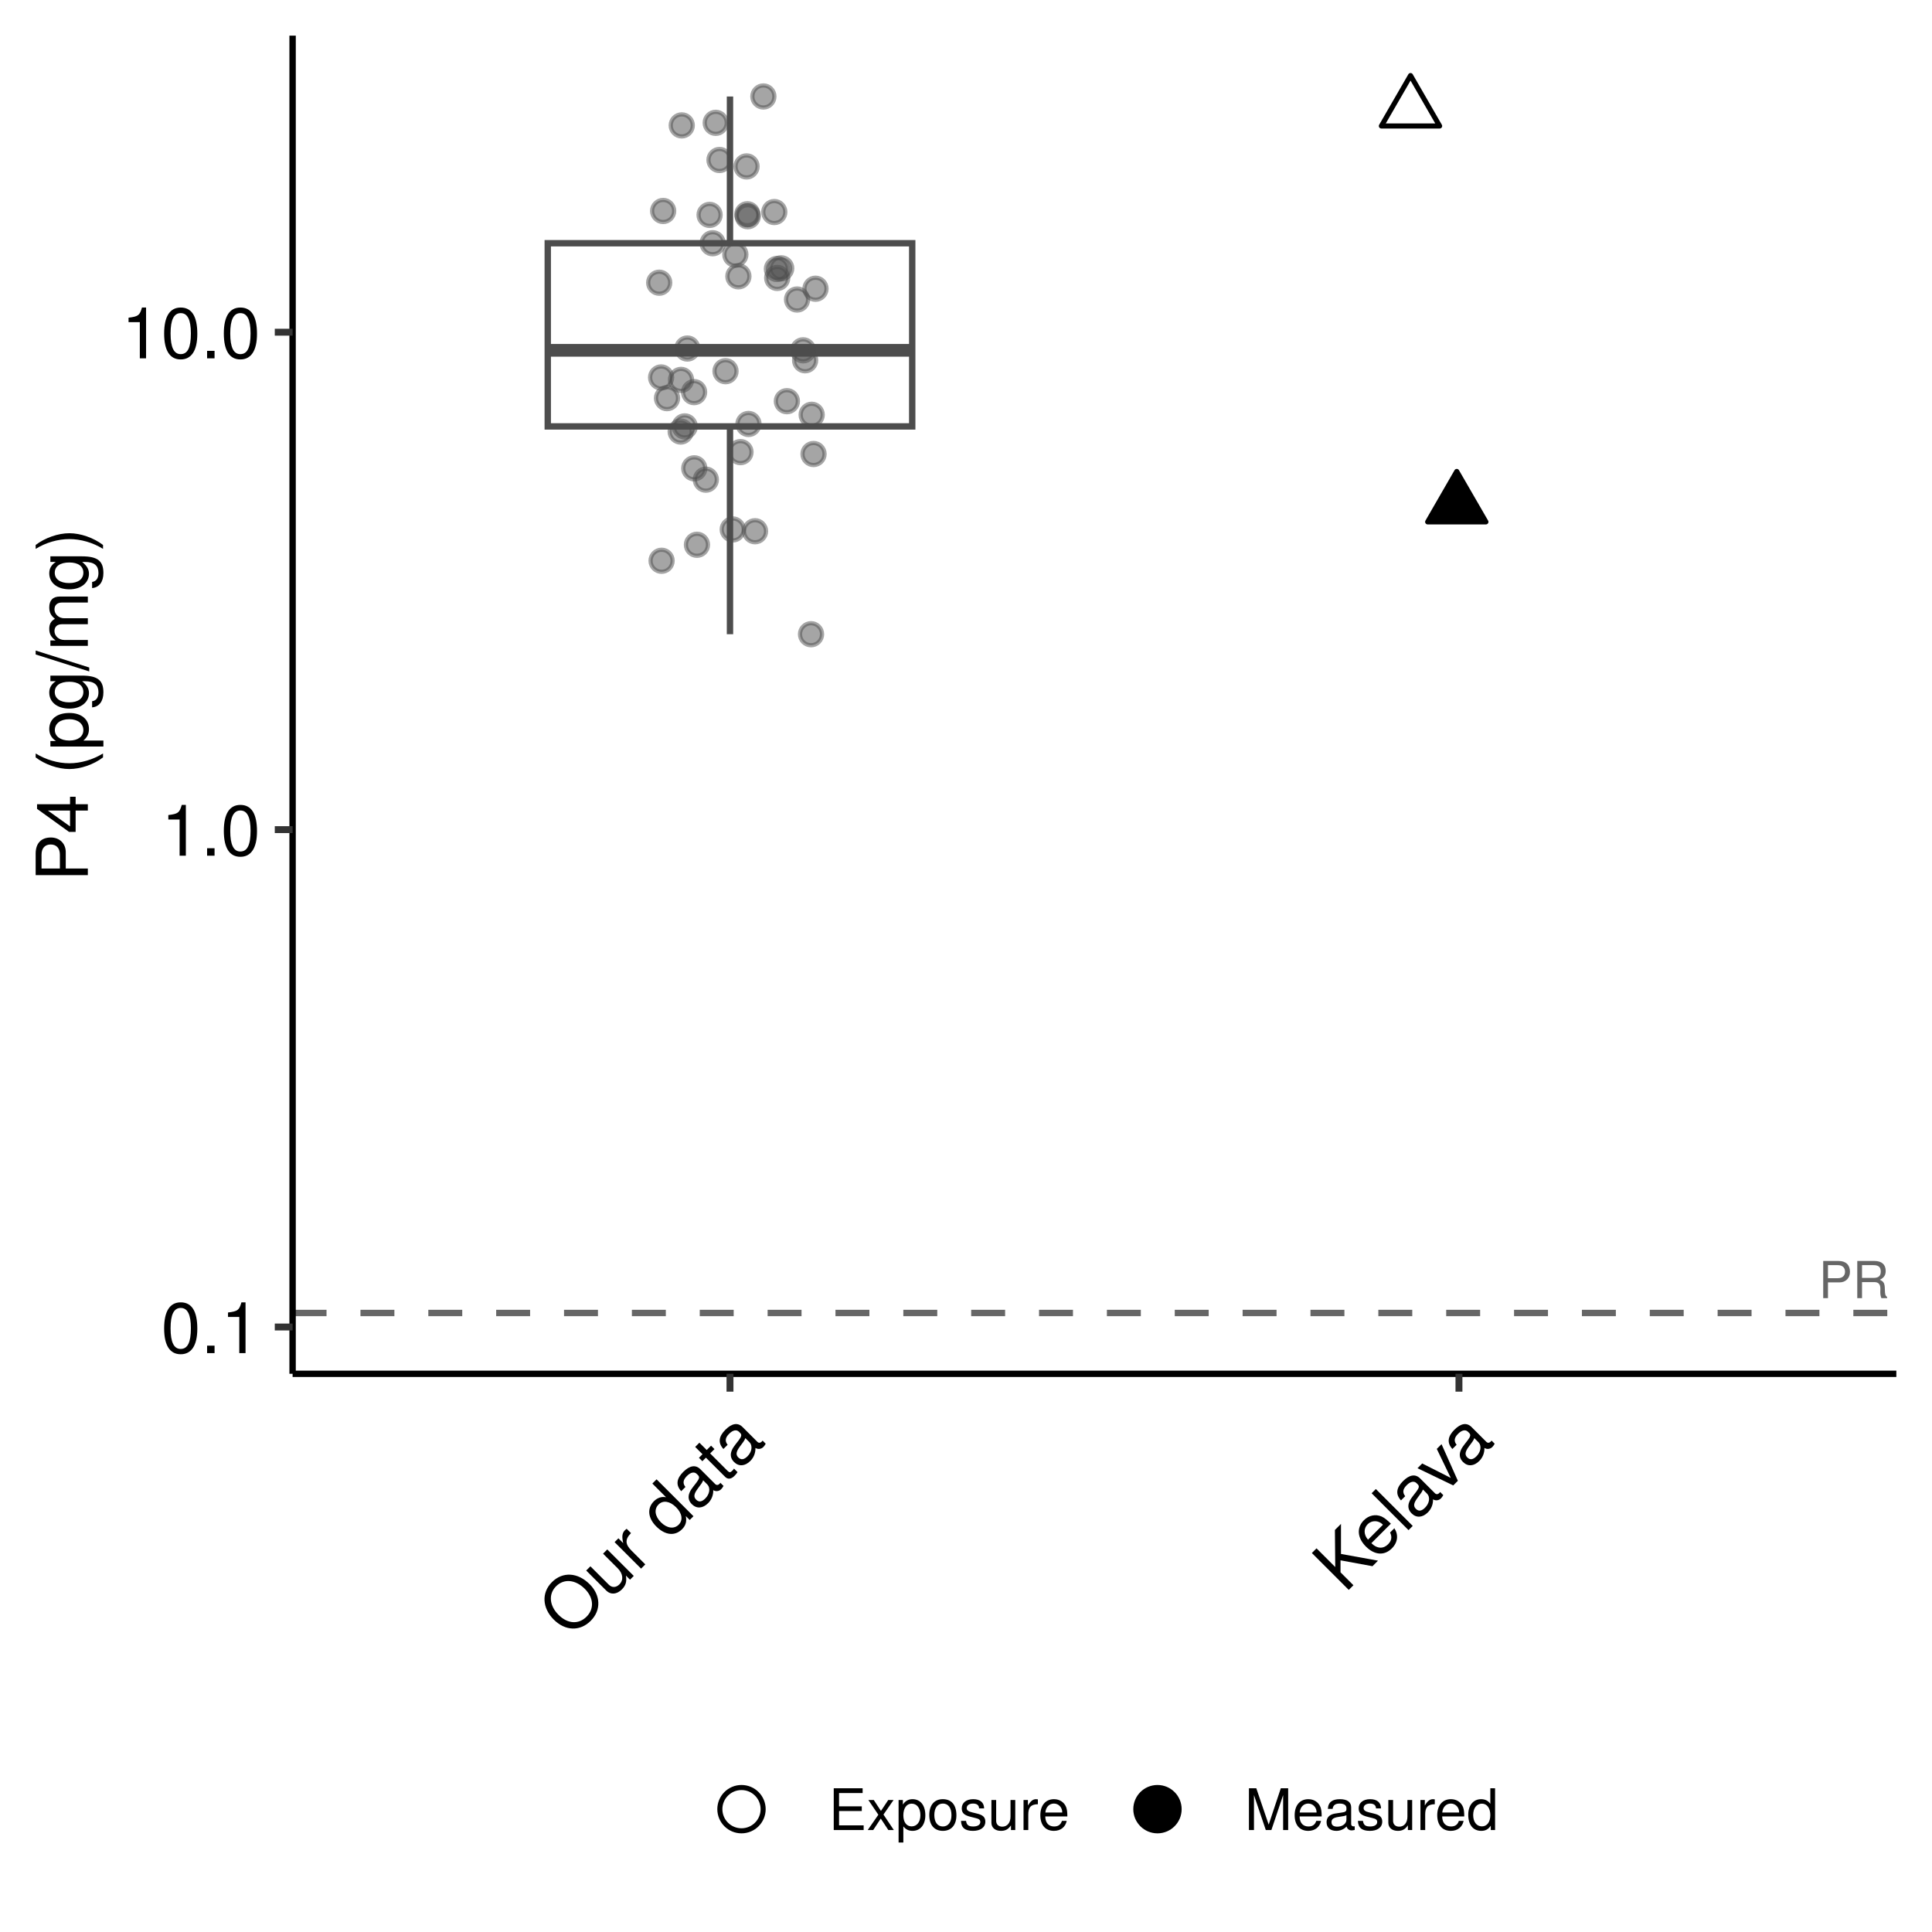
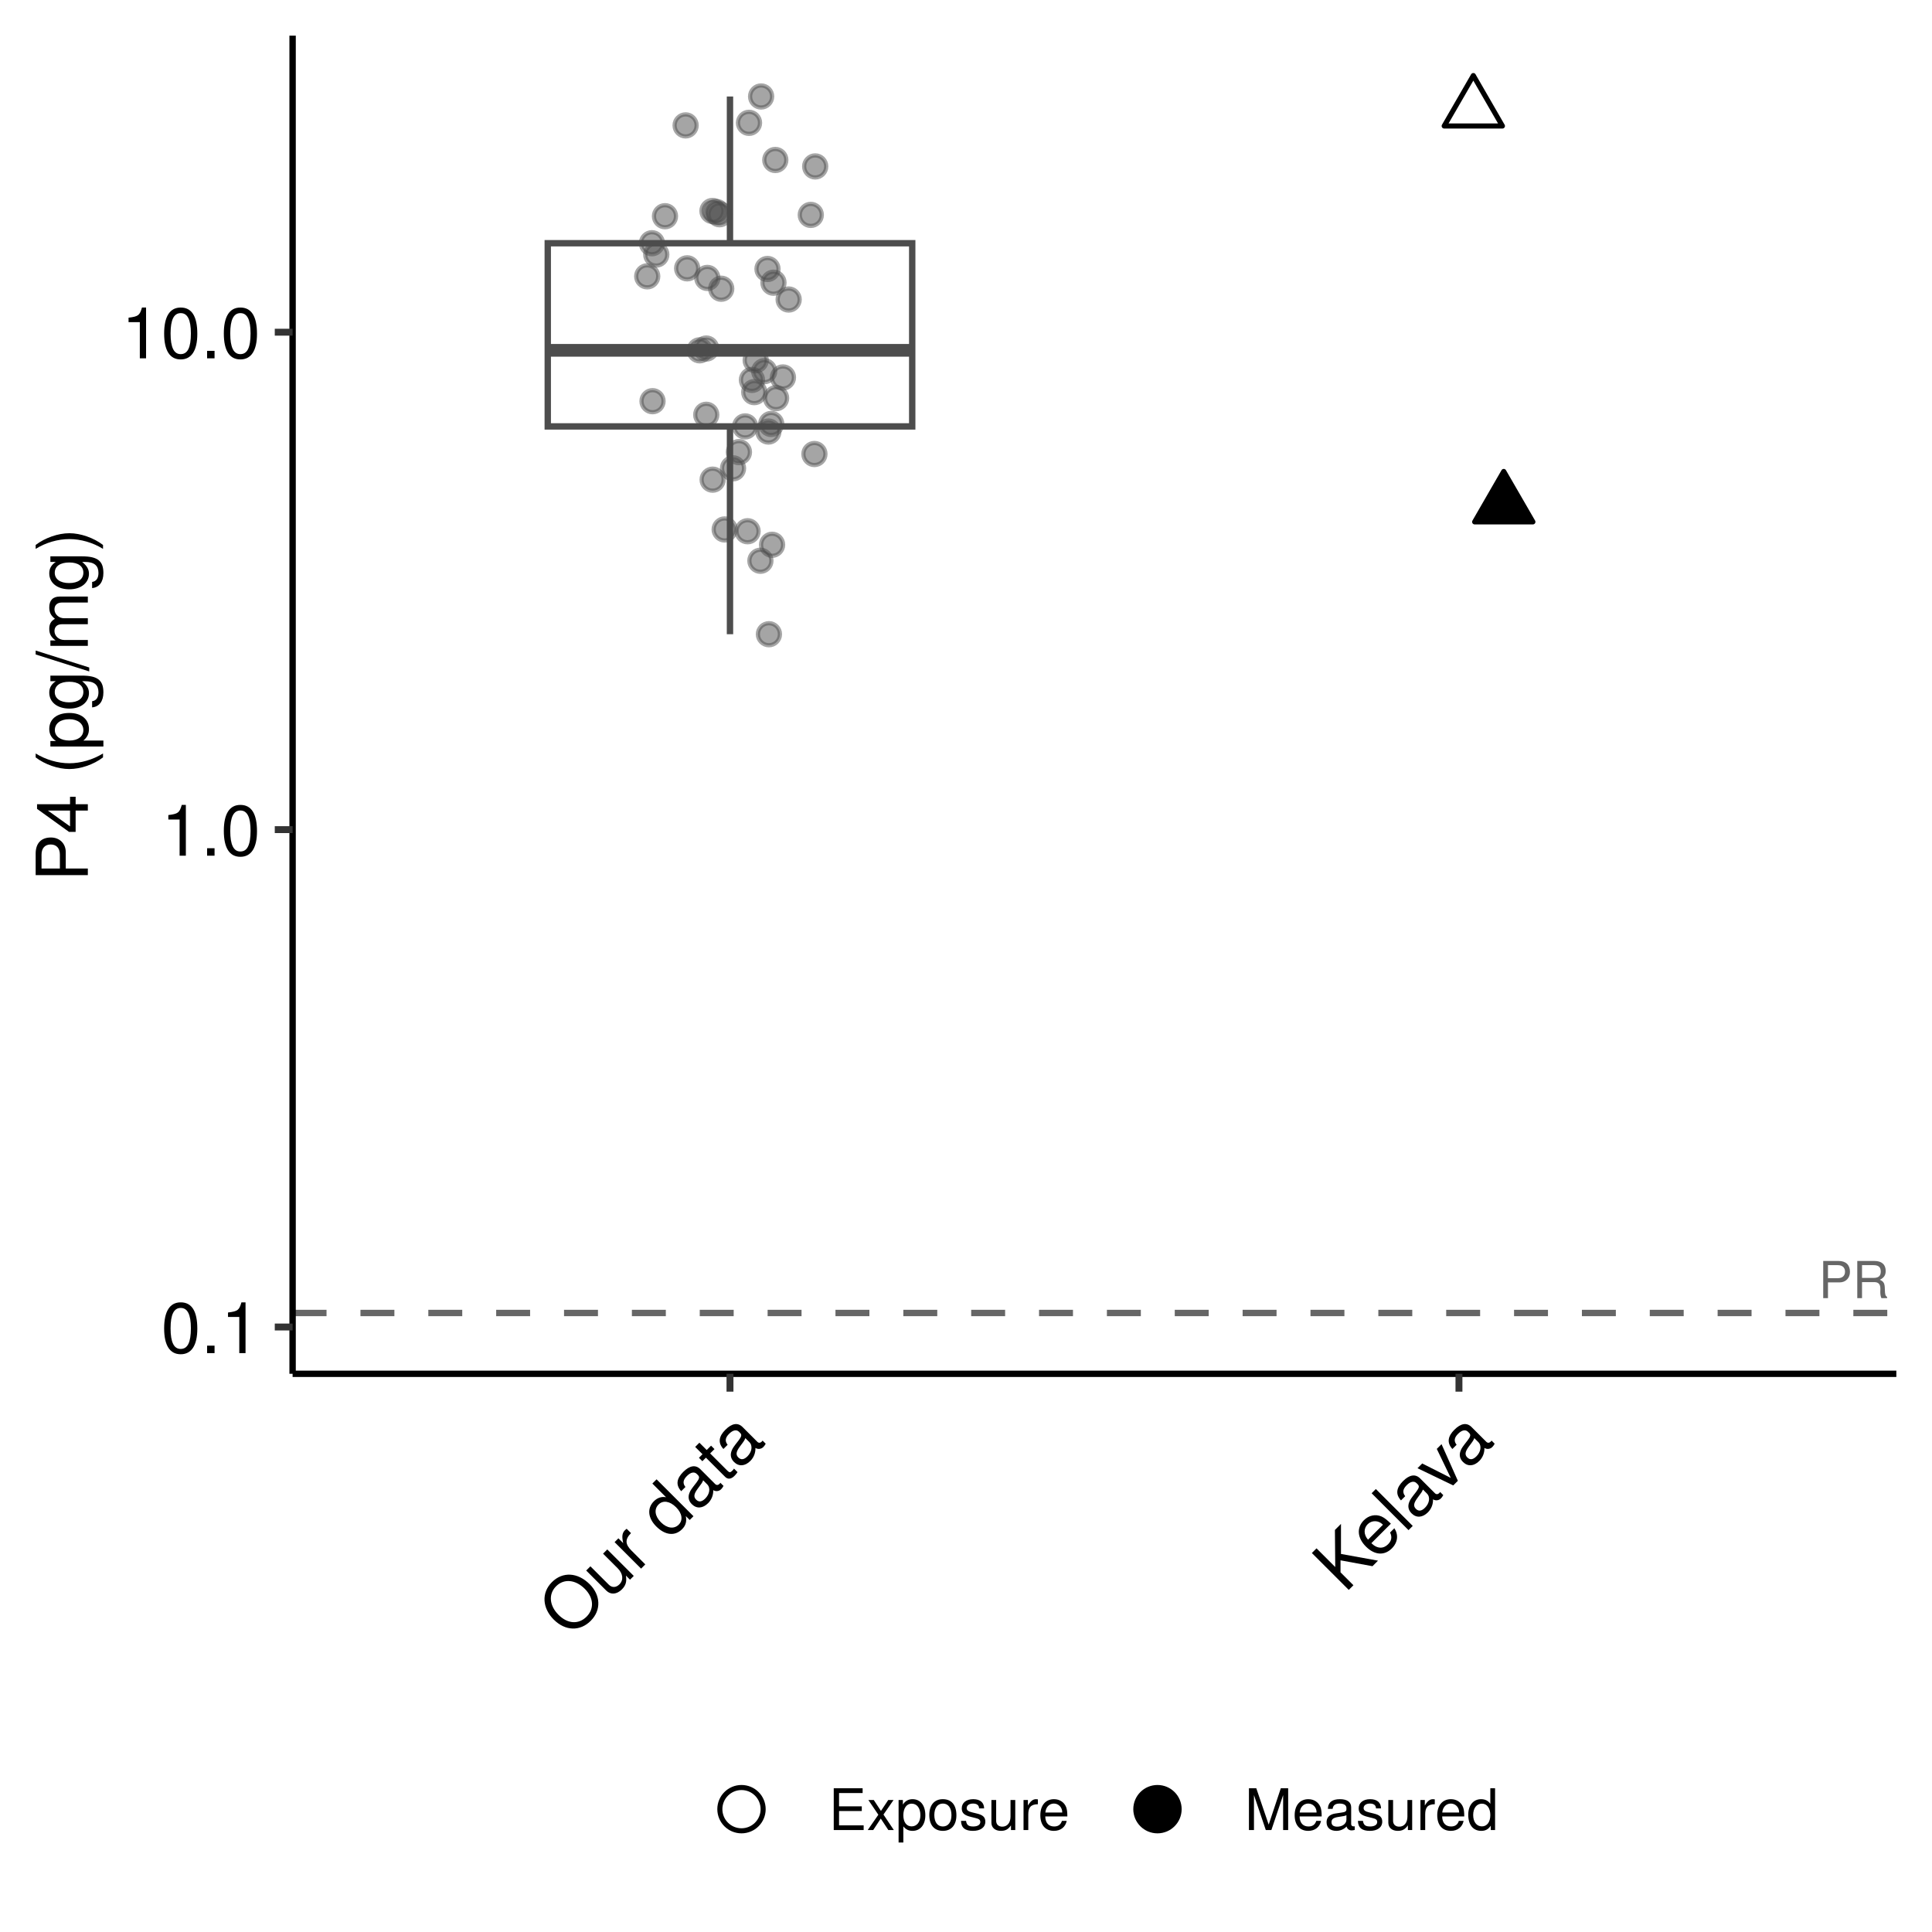
<svg xmlns="http://www.w3.org/2000/svg" class="svglite" width="324.00pt" height="324.00pt" viewBox="0 0 324.00 324.00">
  <defs>
    <style type="text/css">
    .svglite line, .svglite polyline, .svglite polygon, .svglite path, .svglite rect, .svglite circle {
      fill: none;
      stroke: #000000;
      stroke-linecap: round;
      stroke-linejoin: round;
      stroke-miterlimit: 10.00;
    }
    .svglite text {
      white-space: pre;
    }
  </style>
  </defs>
  <rect width="100%" height="100%" style="stroke: none; fill: #FFFFFF;" />
  <defs>
    <clipPath id="cpMC4wMHwzMjQuMDB8MC4wMHwzMjQuMDA=">
      <rect x="0.00" y="0.00" width="324.00" height="324.00" />
    </clipPath>
  </defs>
  <g clip-path="url(#cpMC4wMHwzMjQuMDB8MC4wMHwzMjQuMDA=)">
    <rect x="0.00" y="0.00" width="324.00" height="324.00" style="stroke-width: 1.16; stroke: #FFFFFF; fill: #FFFFFF;" />
  </g>
  <defs>
    <clipPath id="cpNDkuMDd8MzE4LjAyfDUuOTh8MjMwLjM5">
      <rect x="49.07" y="5.98" width="268.95" height="224.41" />
    </clipPath>
  </defs>
  <g clip-path="url(#cpNDkuMDd8MzE4LjAyfDUuOTh8MjMwLjM5)">
    <rect x="49.07" y="5.98" width="268.95" height="224.41" style="stroke-width: 1.16; stroke: none; fill: #FFFFFF;" />
    <line x1="122.42" y1="40.79" x2="122.42" y2="16.18" style="stroke-width: 1.07; stroke: #4D4D4D; stroke-linecap: butt;" />
    <line x1="122.42" y1="71.51" x2="122.42" y2="106.36" style="stroke-width: 1.07; stroke: #4D4D4D; stroke-linecap: butt;" />
    <polygon points="91.86,40.79 91.86,71.51 152.98,71.51 152.98,40.79 91.86,40.79 " style="stroke-width: 1.07; stroke: #4D4D4D; stroke-linecap: butt; stroke-linejoin: miter; fill: #FFFFFF;" />
    <line x1="91.86" y1="58.75" x2="152.98" y2="58.75" style="stroke-width: 2.13; stroke: #4D4D4D; stroke-linecap: butt; stroke-linejoin: miter;" />
-     <circle cx="130.29" cy="45.11" r="1.85" style="stroke-width: 0.71; stroke: #4D4D4D; stroke-opacity: 0.50; fill: #4D4D4D; fill-opacity: 0.50;" />
-     <circle cx="130.34" cy="46.61" r="1.85" style="stroke-width: 0.71; stroke: #4D4D4D; stroke-opacity: 0.50; fill: #4D4D4D; fill-opacity: 0.50;" />
-     <circle cx="111.21" cy="35.38" r="1.85" style="stroke-width: 0.71; stroke: #4D4D4D; stroke-opacity: 0.50; fill: #4D4D4D; fill-opacity: 0.50;" />
-     <circle cx="134.68" cy="58.75" r="1.85" style="stroke-width: 0.71; stroke: #4D4D4D; stroke-opacity: 0.50; fill: #4D4D4D; fill-opacity: 0.50;" />
-     <circle cx="131.96" cy="67.28" r="1.85" style="stroke-width: 0.71; stroke: #4D4D4D; stroke-opacity: 0.50; fill: #4D4D4D; fill-opacity: 0.50;" />
-     <circle cx="135.02" cy="60.42" r="1.85" style="stroke-width: 0.71; stroke: #4D4D4D; stroke-opacity: 0.50; fill: #4D4D4D; fill-opacity: 0.50;" />
-     <circle cx="128.02" cy="16.18" r="1.85" style="stroke-width: 0.71; stroke: #4D4D4D; stroke-opacity: 0.50; fill: #4D4D4D; fill-opacity: 0.50;" />
-     <circle cx="123.83" cy="46.34" r="1.85" style="stroke-width: 0.71; stroke: #4D4D4D; stroke-opacity: 0.50; fill: #4D4D4D; fill-opacity: 0.50;" />
-     <circle cx="125.33" cy="35.93" r="1.85" style="stroke-width: 0.71; stroke: #4D4D4D; stroke-opacity: 0.50; fill: #4D4D4D; fill-opacity: 0.50;" />
-     <circle cx="114.83" cy="71.51" r="1.85" style="stroke-width: 0.71; stroke: #4D4D4D; stroke-opacity: 0.50; fill: #4D4D4D; fill-opacity: 0.50;" />
-     <circle cx="116.40" cy="65.76" r="1.85" style="stroke-width: 0.71; stroke: #4D4D4D; stroke-opacity: 0.50; fill: #4D4D4D; fill-opacity: 0.50;" />
-     <circle cx="110.87" cy="63.30" r="1.85" style="stroke-width: 0.71; stroke: #4D4D4D; stroke-opacity: 0.50; fill: #4D4D4D; fill-opacity: 0.50;" />
-     <circle cx="114.21" cy="63.71" r="1.85" style="stroke-width: 0.71; stroke: #4D4D4D; stroke-opacity: 0.50; fill: #4D4D4D; fill-opacity: 0.50;" />
-     <circle cx="136.12" cy="69.56" r="1.85" style="stroke-width: 0.71; stroke: #4D4D4D; stroke-opacity: 0.50; fill: #4D4D4D; fill-opacity: 0.50;" />
-     <circle cx="133.67" cy="50.23" r="1.85" style="stroke-width: 0.71; stroke: #4D4D4D; stroke-opacity: 0.50; fill: #4D4D4D; fill-opacity: 0.50;" />
-     <circle cx="123.32" cy="42.69" r="1.85" style="stroke-width: 0.71; stroke: #4D4D4D; stroke-opacity: 0.50; fill: #4D4D4D; fill-opacity: 0.50;" />
-     <circle cx="110.95" cy="94.04" r="1.85" style="stroke-width: 0.71; stroke: #4D4D4D; stroke-opacity: 0.50; fill: #4D4D4D; fill-opacity: 0.50;" />
-     <circle cx="114.15" cy="72.37" r="1.85" style="stroke-width: 0.71; stroke: #4D4D4D; stroke-opacity: 0.50; fill: #4D4D4D; fill-opacity: 0.50;" />
-     <circle cx="116.43" cy="78.54" r="1.85" style="stroke-width: 0.71; stroke: #4D4D4D; stroke-opacity: 0.50; fill: #4D4D4D; fill-opacity: 0.50;" />
-     <circle cx="126.62" cy="89.09" r="1.85" style="stroke-width: 0.71; stroke: #4D4D4D; stroke-opacity: 0.50; fill: #4D4D4D; fill-opacity: 0.50;" />
-     <circle cx="119.51" cy="40.79" r="1.85" style="stroke-width: 0.71; stroke: #4D4D4D; stroke-opacity: 0.50; fill: #4D4D4D; fill-opacity: 0.50;" />
-     <circle cx="136.43" cy="76.14" r="1.85" style="stroke-width: 0.71; stroke: #4D4D4D; stroke-opacity: 0.50; fill: #4D4D4D; fill-opacity: 0.50;" />
-     <circle cx="110.55" cy="47.41" r="1.85" style="stroke-width: 0.71; stroke: #4D4D4D; stroke-opacity: 0.50; fill: #4D4D4D; fill-opacity: 0.50;" />
-     <circle cx="114.33" cy="21.03" r="1.85" style="stroke-width: 0.71; stroke: #4D4D4D; stroke-opacity: 0.50; fill: #4D4D4D; fill-opacity: 0.50;" />
-     <circle cx="119.00" cy="36.04" r="1.85" style="stroke-width: 0.71; stroke: #4D4D4D; stroke-opacity: 0.50; fill: #4D4D4D; fill-opacity: 0.50;" />
-     <circle cx="122.88" cy="88.79" r="1.85" style="stroke-width: 0.71; stroke: #4D4D4D; stroke-opacity: 0.50; fill: #4D4D4D; fill-opacity: 0.50;" />
-     <circle cx="125.20" cy="27.91" r="1.85" style="stroke-width: 0.71; stroke: #4D4D4D; stroke-opacity: 0.50; fill: #4D4D4D; fill-opacity: 0.50;" />
-     <circle cx="115.27" cy="58.45" r="1.85" style="stroke-width: 0.71; stroke: #4D4D4D; stroke-opacity: 0.50; fill: #4D4D4D; fill-opacity: 0.50;" />
-     <circle cx="118.37" cy="80.44" r="1.85" style="stroke-width: 0.71; stroke: #4D4D4D; stroke-opacity: 0.50; fill: #4D4D4D; fill-opacity: 0.50;" />
-     <circle cx="120.66" cy="26.83" r="1.85" style="stroke-width: 0.71; stroke: #4D4D4D; stroke-opacity: 0.50; fill: #4D4D4D; fill-opacity: 0.50;" />
-     <circle cx="136.01" cy="106.36" r="1.85" style="stroke-width: 0.71; stroke: #4D4D4D; stroke-opacity: 0.50; fill: #4D4D4D; fill-opacity: 0.50;" />
-     <circle cx="124.18" cy="75.82" r="1.85" style="stroke-width: 0.71; stroke: #4D4D4D; stroke-opacity: 0.50; fill: #4D4D4D; fill-opacity: 0.50;" />
-     <circle cx="111.86" cy="66.77" r="1.85" style="stroke-width: 0.71; stroke: #4D4D4D; stroke-opacity: 0.50; fill: #4D4D4D; fill-opacity: 0.50;" />
-     <circle cx="131.01" cy="45.00" r="1.85" style="stroke-width: 0.71; stroke: #4D4D4D; stroke-opacity: 0.50; fill: #4D4D4D; fill-opacity: 0.50;" />
-     <circle cx="125.40" cy="36.26" r="1.85" style="stroke-width: 0.71; stroke: #4D4D4D; stroke-opacity: 0.50; fill: #4D4D4D; fill-opacity: 0.50;" />
-     <circle cx="120.03" cy="20.60" r="1.85" style="stroke-width: 0.71; stroke: #4D4D4D; stroke-opacity: 0.50; fill: #4D4D4D; fill-opacity: 0.50;" />
-     <circle cx="125.52" cy="71.10" r="1.85" style="stroke-width: 0.71; stroke: #4D4D4D; stroke-opacity: 0.50; fill: #4D4D4D; fill-opacity: 0.50;" />
-     <circle cx="116.88" cy="91.36" r="1.85" style="stroke-width: 0.71; stroke: #4D4D4D; stroke-opacity: 0.50; fill: #4D4D4D; fill-opacity: 0.50;" />
-     <circle cx="136.76" cy="48.42" r="1.85" style="stroke-width: 0.71; stroke: #4D4D4D; stroke-opacity: 0.50; fill: #4D4D4D; fill-opacity: 0.50;" />
-     <circle cx="121.67" cy="62.25" r="1.85" style="stroke-width: 0.71; stroke: #4D4D4D; stroke-opacity: 0.50; fill: #4D4D4D; fill-opacity: 0.50;" />
-     <circle cx="129.85" cy="35.56" r="1.85" style="stroke-width: 0.71; stroke: #4D4D4D; stroke-opacity: 0.50; fill: #4D4D4D; fill-opacity: 0.50;" />
-     <polygon points="236.55,12.67 241.43,21.13 231.66,21.13 " style="stroke-width: 0.85; fill: #FFFFFF;" />
-     <polygon points="244.30,79.06 249.19,87.52 239.42,87.52 " style="stroke-width: 0.85; fill: #000000;" />
+     <circle cx="128.71" cy="45.11" r="1.85" style="stroke-width: 0.71; stroke: #4D4D4D; stroke-opacity: 0.50; fill: #4D4D4D; fill-opacity: 0.50;" />
+     <circle cx="118.62" cy="46.61" r="1.85" style="stroke-width: 0.71; stroke: #4D4D4D; stroke-opacity: 0.50; fill: #4D4D4D; fill-opacity: 0.50;" />
+     <circle cx="119.48" cy="35.38" r="1.85" style="stroke-width: 0.71; stroke: #4D4D4D; stroke-opacity: 0.50; fill: #4D4D4D; fill-opacity: 0.50;" />
+     <circle cx="117.33" cy="58.75" r="1.85" style="stroke-width: 0.71; stroke: #4D4D4D; stroke-opacity: 0.50; fill: #4D4D4D; fill-opacity: 0.50;" />
+     <circle cx="109.43" cy="67.28" r="1.85" style="stroke-width: 0.71; stroke: #4D4D4D; stroke-opacity: 0.50; fill: #4D4D4D; fill-opacity: 0.50;" />
+     <circle cx="126.73" cy="60.42" r="1.85" style="stroke-width: 0.71; stroke: #4D4D4D; stroke-opacity: 0.50; fill: #4D4D4D; fill-opacity: 0.50;" />
+     <circle cx="127.64" cy="16.18" r="1.85" style="stroke-width: 0.71; stroke: #4D4D4D; stroke-opacity: 0.50; fill: #4D4D4D; fill-opacity: 0.50;" />
+     <circle cx="108.54" cy="46.34" r="1.85" style="stroke-width: 0.71; stroke: #4D4D4D; stroke-opacity: 0.50; fill: #4D4D4D; fill-opacity: 0.50;" />
+     <circle cx="120.67" cy="35.93" r="1.85" style="stroke-width: 0.71; stroke: #4D4D4D; stroke-opacity: 0.50; fill: #4D4D4D; fill-opacity: 0.50;" />
+     <circle cx="124.96" cy="71.51" r="1.85" style="stroke-width: 0.71; stroke: #4D4D4D; stroke-opacity: 0.50; fill: #4D4D4D; fill-opacity: 0.50;" />
+     <circle cx="126.49" cy="65.76" r="1.85" style="stroke-width: 0.71; stroke: #4D4D4D; stroke-opacity: 0.50; fill: #4D4D4D; fill-opacity: 0.50;" />
+     <circle cx="131.30" cy="63.30" r="1.85" style="stroke-width: 0.71; stroke: #4D4D4D; stroke-opacity: 0.50; fill: #4D4D4D; fill-opacity: 0.50;" />
+     <circle cx="126.10" cy="63.71" r="1.85" style="stroke-width: 0.71; stroke: #4D4D4D; stroke-opacity: 0.50; fill: #4D4D4D; fill-opacity: 0.50;" />
+     <circle cx="118.44" cy="69.56" r="1.85" style="stroke-width: 0.71; stroke: #4D4D4D; stroke-opacity: 0.50; fill: #4D4D4D; fill-opacity: 0.50;" />
+     <circle cx="132.26" cy="50.23" r="1.85" style="stroke-width: 0.71; stroke: #4D4D4D; stroke-opacity: 0.50; fill: #4D4D4D; fill-opacity: 0.50;" />
+     <circle cx="110.06" cy="42.69" r="1.85" style="stroke-width: 0.71; stroke: #4D4D4D; stroke-opacity: 0.50; fill: #4D4D4D; fill-opacity: 0.50;" />
+     <circle cx="127.52" cy="94.04" r="1.85" style="stroke-width: 0.71; stroke: #4D4D4D; stroke-opacity: 0.50; fill: #4D4D4D; fill-opacity: 0.50;" />
+     <circle cx="128.86" cy="72.37" r="1.85" style="stroke-width: 0.71; stroke: #4D4D4D; stroke-opacity: 0.50; fill: #4D4D4D; fill-opacity: 0.50;" />
+     <circle cx="122.93" cy="78.54" r="1.85" style="stroke-width: 0.71; stroke: #4D4D4D; stroke-opacity: 0.50; fill: #4D4D4D; fill-opacity: 0.50;" />
+     <circle cx="125.37" cy="89.09" r="1.85" style="stroke-width: 0.71; stroke: #4D4D4D; stroke-opacity: 0.50; fill: #4D4D4D; fill-opacity: 0.50;" />
+     <circle cx="109.33" cy="40.79" r="1.85" style="stroke-width: 0.71; stroke: #4D4D4D; stroke-opacity: 0.50; fill: #4D4D4D; fill-opacity: 0.50;" />
+     <circle cx="136.58" cy="76.14" r="1.85" style="stroke-width: 0.71; stroke: #4D4D4D; stroke-opacity: 0.50; fill: #4D4D4D; fill-opacity: 0.50;" />
+     <circle cx="129.71" cy="47.41" r="1.85" style="stroke-width: 0.71; stroke: #4D4D4D; stroke-opacity: 0.50; fill: #4D4D4D; fill-opacity: 0.50;" />
+     <circle cx="114.98" cy="21.03" r="1.85" style="stroke-width: 0.71; stroke: #4D4D4D; stroke-opacity: 0.50; fill: #4D4D4D; fill-opacity: 0.50;" />
+     <circle cx="135.97" cy="36.04" r="1.85" style="stroke-width: 0.71; stroke: #4D4D4D; stroke-opacity: 0.50; fill: #4D4D4D; fill-opacity: 0.50;" />
+     <circle cx="121.53" cy="88.79" r="1.85" style="stroke-width: 0.71; stroke: #4D4D4D; stroke-opacity: 0.50; fill: #4D4D4D; fill-opacity: 0.50;" />
+     <circle cx="136.71" cy="27.91" r="1.85" style="stroke-width: 0.71; stroke: #4D4D4D; stroke-opacity: 0.50; fill: #4D4D4D; fill-opacity: 0.50;" />
+     <circle cx="118.44" cy="58.45" r="1.85" style="stroke-width: 0.71; stroke: #4D4D4D; stroke-opacity: 0.50; fill: #4D4D4D; fill-opacity: 0.50;" />
+     <circle cx="119.51" cy="80.44" r="1.85" style="stroke-width: 0.71; stroke: #4D4D4D; stroke-opacity: 0.50; fill: #4D4D4D; fill-opacity: 0.50;" />
+     <circle cx="130.02" cy="26.83" r="1.85" style="stroke-width: 0.71; stroke: #4D4D4D; stroke-opacity: 0.50; fill: #4D4D4D; fill-opacity: 0.50;" />
+     <circle cx="128.95" cy="106.36" r="1.85" style="stroke-width: 0.71; stroke: #4D4D4D; stroke-opacity: 0.50; fill: #4D4D4D; fill-opacity: 0.50;" />
+     <circle cx="123.92" cy="75.82" r="1.85" style="stroke-width: 0.71; stroke: #4D4D4D; stroke-opacity: 0.50; fill: #4D4D4D; fill-opacity: 0.50;" />
+     <circle cx="130.15" cy="66.77" r="1.85" style="stroke-width: 0.71; stroke: #4D4D4D; stroke-opacity: 0.50; fill: #4D4D4D; fill-opacity: 0.50;" />
+     <circle cx="115.24" cy="45.00" r="1.85" style="stroke-width: 0.71; stroke: #4D4D4D; stroke-opacity: 0.50; fill: #4D4D4D; fill-opacity: 0.50;" />
+     <circle cx="111.52" cy="36.26" r="1.85" style="stroke-width: 0.71; stroke: #4D4D4D; stroke-opacity: 0.50; fill: #4D4D4D; fill-opacity: 0.50;" />
+     <circle cx="125.61" cy="20.60" r="1.85" style="stroke-width: 0.71; stroke: #4D4D4D; stroke-opacity: 0.50; fill: #4D4D4D; fill-opacity: 0.50;" />
+     <circle cx="129.33" cy="71.10" r="1.85" style="stroke-width: 0.71; stroke: #4D4D4D; stroke-opacity: 0.50; fill: #4D4D4D; fill-opacity: 0.50;" />
+     <circle cx="129.48" cy="91.36" r="1.85" style="stroke-width: 0.71; stroke: #4D4D4D; stroke-opacity: 0.50; fill: #4D4D4D; fill-opacity: 0.50;" />
+     <circle cx="120.95" cy="48.42" r="1.85" style="stroke-width: 0.71; stroke: #4D4D4D; stroke-opacity: 0.50; fill: #4D4D4D; fill-opacity: 0.50;" />
+     <circle cx="128.16" cy="62.25" r="1.85" style="stroke-width: 0.71; stroke: #4D4D4D; stroke-opacity: 0.50; fill: #4D4D4D; fill-opacity: 0.50;" />
+     <circle cx="120.16" cy="35.56" r="1.85" style="stroke-width: 0.71; stroke: #4D4D4D; stroke-opacity: 0.50; fill: #4D4D4D; fill-opacity: 0.50;" />
+     <polygon points="247.08,12.67 251.96,21.13 242.19,21.13 " style="stroke-width: 0.85; fill: #FFFFFF;" />
+     <polygon points="252.18,79.06 257.07,87.52 247.30,87.52 " style="stroke-width: 0.85; fill: #000000;" />
    <line x1="49.07" y1="220.19" x2="318.02" y2="220.19" style="stroke-width: 1.07; stroke: #666666; stroke-dasharray: 5.69,5.69; stroke-linecap: butt;" />
    <text x="316.84" y="217.70" text-anchor="end" style="font-size: 8.54px; font-weight: 0;fill: #666666; font-family: &quot;TeX Gyre Heros&quot;;" textLength="11.84px" lengthAdjust="spacingAndGlyphs">PR</text>
  </g>
  <g clip-path="url(#cpMC4wMHwzMjQuMDB8MC4wMHwzMjQuMDA=)">
    <polyline points="49.07,230.39 49.07,5.98 " style="stroke-width: 1.07; stroke-linecap: butt;" />
    <text x="43.69" y="226.92" text-anchor="end" style="font-size: 12.00px; font-weight: 0; font-family: &quot;TeX Gyre Heros&quot;;" textLength="16.68px" lengthAdjust="spacingAndGlyphs">0.1</text>
    <text x="43.69" y="143.50" text-anchor="end" style="font-size: 12.00px; font-weight: 0; font-family: &quot;TeX Gyre Heros&quot;;" textLength="16.68px" lengthAdjust="spacingAndGlyphs">1.0</text>
    <text x="43.69" y="60.09" text-anchor="end" style="font-size: 12.00px; font-weight: 0; font-family: &quot;TeX Gyre Heros&quot;;" textLength="23.36px" lengthAdjust="spacingAndGlyphs">10.0</text>
    <polyline points="46.08,222.54 49.07,222.54 " style="stroke-width: 1.16; stroke: #333333; stroke-linecap: butt;" />
    <polyline points="46.08,139.13 49.07,139.13 " style="stroke-width: 1.16; stroke: #333333; stroke-linecap: butt;" />
    <polyline points="46.08,55.71 49.07,55.71 " style="stroke-width: 1.16; stroke: #333333; stroke-linecap: butt;" />
    <polyline points="49.07,230.39 318.02,230.39 " style="stroke-width: 1.07; stroke-linecap: butt;" />
    <polyline points="122.42,233.38 122.42,230.39 " style="stroke-width: 1.16; stroke: #333333; stroke-linecap: butt;" />
    <polyline points="244.67,233.38 244.67,230.39 " style="stroke-width: 1.16; stroke: #333333; stroke-linecap: butt;" />
    <text transform="translate(128.61,241.96) rotate(-45)" text-anchor="end" style="font-size: 12.00px; font-weight: 0; font-family: &quot;TeX Gyre Heros&quot;;" textLength="46.70px" lengthAdjust="spacingAndGlyphs">Our data</text>
    <text transform="translate(250.86,241.96) rotate(-45)" text-anchor="end" style="font-size: 12.00px; font-weight: 0; font-family: &quot;TeX Gyre Heros&quot;;" textLength="36.69px" lengthAdjust="spacingAndGlyphs">Kelava</text>
    <text transform="translate(14.73,118.18) rotate(-90)" text-anchor="middle" style="font-size: 12.00px; font-weight: 0; font-family: &quot;TeX Gyre Heros&quot;;" textLength="59.36px" lengthAdjust="spacingAndGlyphs">P4 (pg/mg)</text>
    <rect x="109.73" y="288.79" width="147.64" height="29.24" style="stroke-width: 1.16; stroke: none; fill: #FFFFFF;" />
    <circle cx="124.35" cy="303.40" r="3.63" style="stroke-width: 0.85; fill: #FFFFFF;" />
    <circle cx="194.11" cy="303.40" r="3.63" style="stroke-width: 0.85; fill: #000000;" />
    <text x="138.96" y="306.90" style="font-size: 9.60px; font-weight: 0; font-family: &quot;TeX Gyre Heros&quot;;" textLength="40.53px" lengthAdjust="spacingAndGlyphs">Exposure</text>
    <text x="208.73" y="306.90" style="font-size: 9.60px; font-weight: 0; font-family: &quot;TeX Gyre Heros&quot;;" textLength="42.66px" lengthAdjust="spacingAndGlyphs">Measured</text>
  </g>
</svg>
